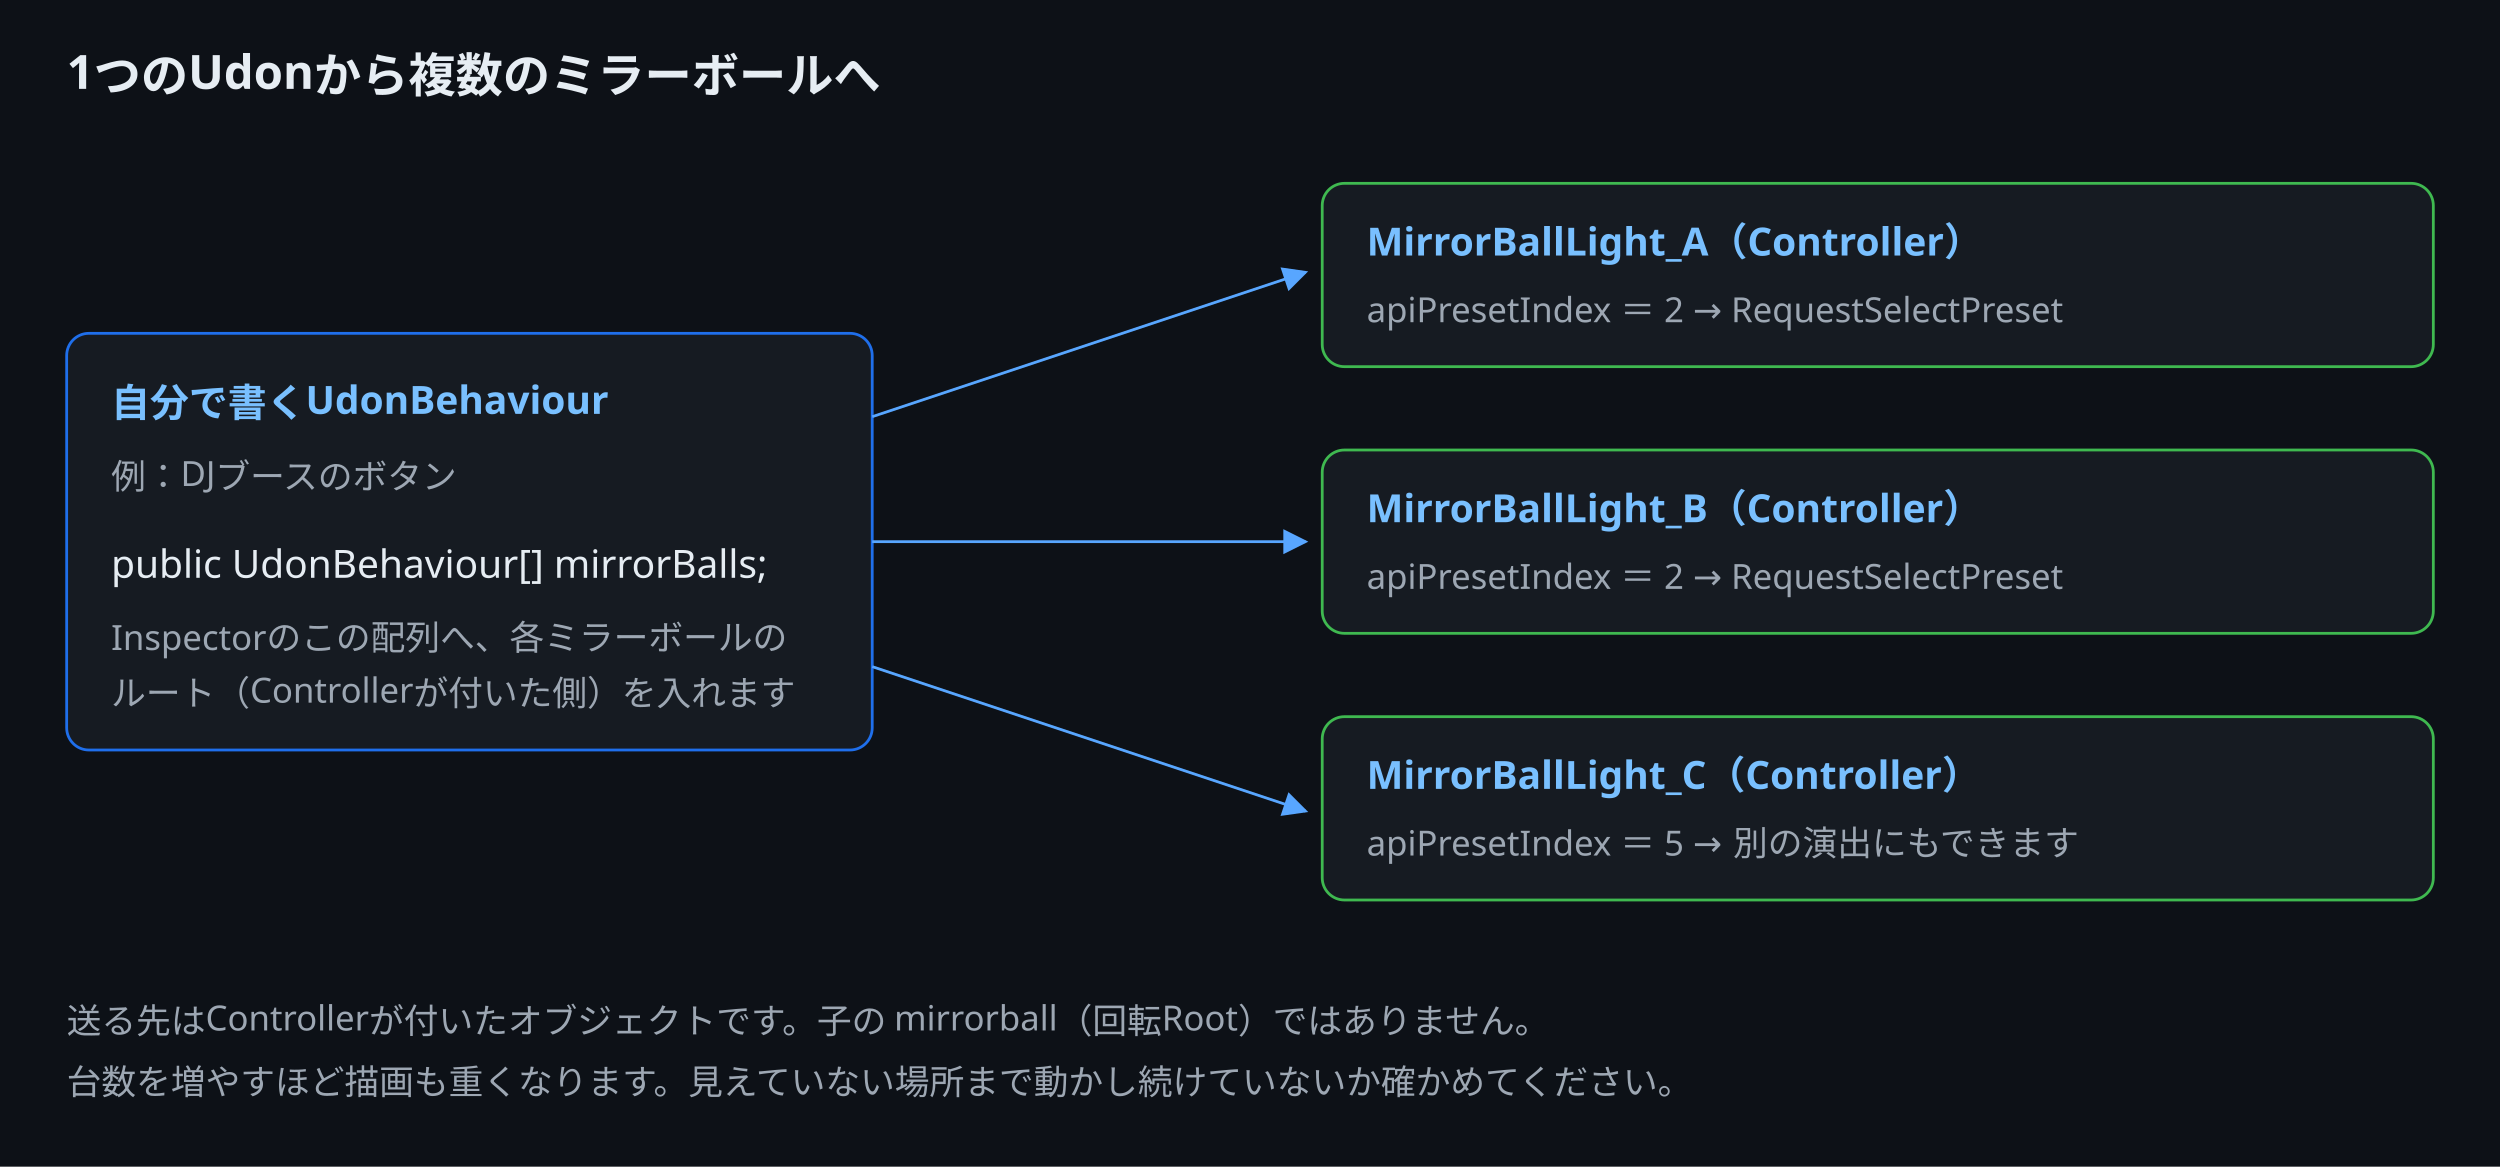
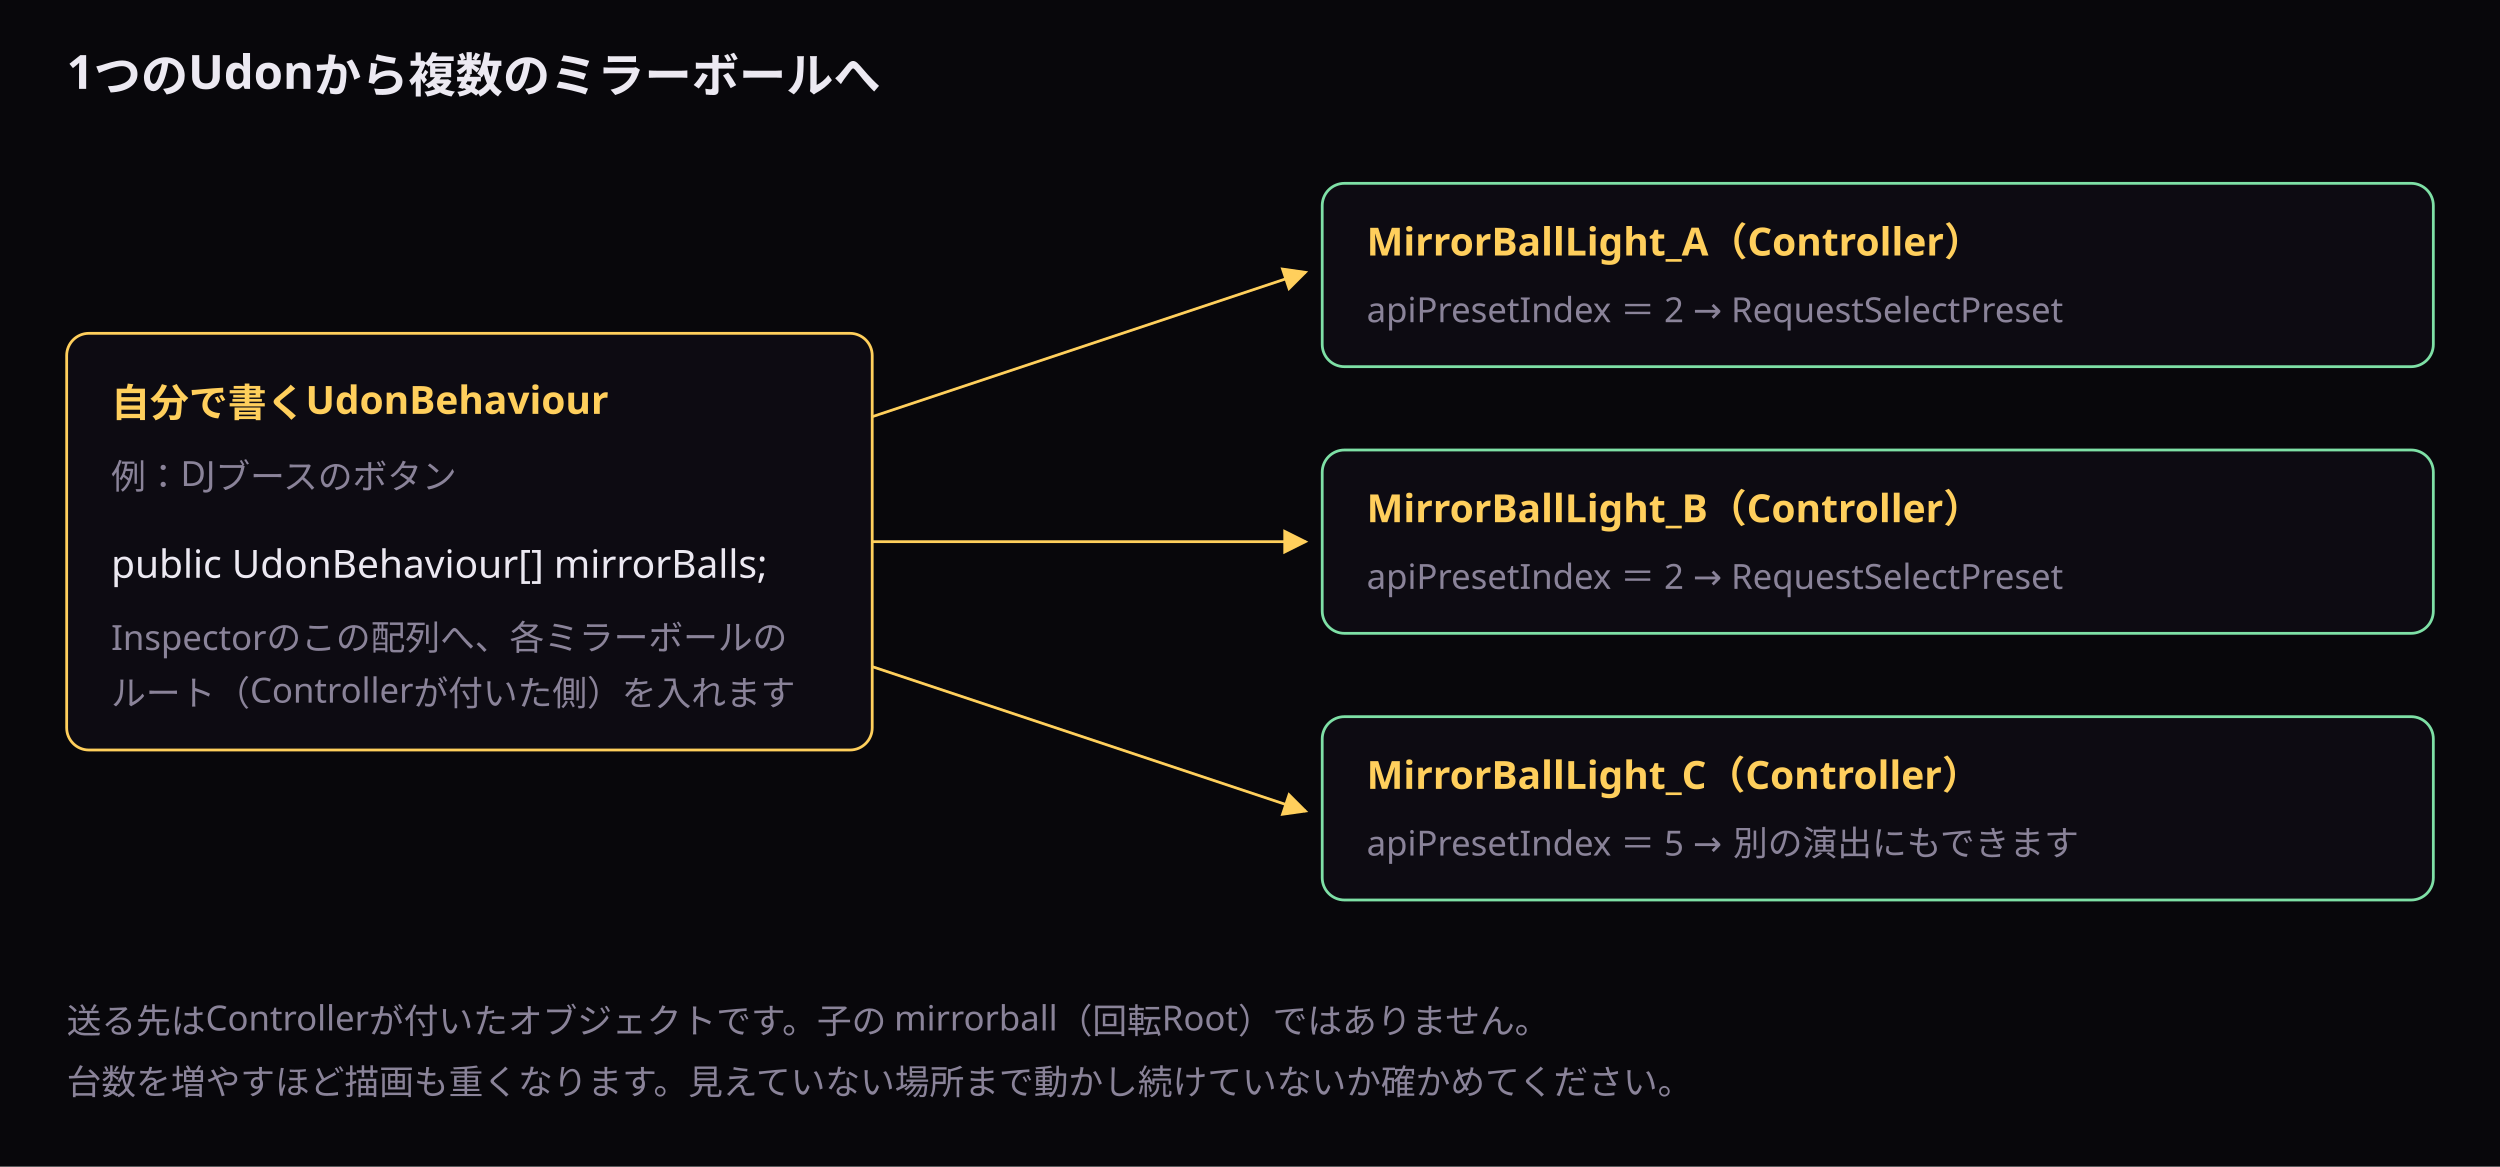
<svg xmlns="http://www.w3.org/2000/svg" viewBox="0 0 900 420" role="img" aria-label="1つのUIから複数のミラーボールへ接続する構成">
  <style>
-  .bg{fill:#0d1117}
-  .box{fill:#161b22;stroke:#30363d;rx:8}
-  .ui{stroke:#1f6feb}
-  .ball{stroke:#3fb950}
-  .t{fill:#e6edf3;font:14px "Segoe UI","Noto Sans JP",sans-serif}
-  .h{fill:#79c0ff;font:bold 14px "Segoe UI","Noto Sans JP",sans-serif}
-  .m{fill:#9da7b3;font:12.5px "Segoe UI","Noto Sans JP",sans-serif}
-  .ttl{fill:#e6edf3;font:bold 17px "Segoe UI","Noto Sans JP",sans-serif}
+  .bg{fill:#08070b}
+  .box{fill:#0d0b12;stroke:#1b1823;rx:8}
+  .ui{stroke:#ffcf5c}
+  .ball{stroke:#7ee0a6}
+  .t{fill:#ece9f2;font:14px "Segoe UI","Hiragino Kaku Gothic ProN","Yu Gothic UI","Meiryo",sans-serif}
+  .h{fill:#ffcf5c;font:bold 14px "Segoe UI","Hiragino Kaku Gothic ProN","Yu Gothic UI","Meiryo",sans-serif}
+  .m{fill:#8a8399;font:12.5px "Segoe UI","Hiragino Kaku Gothic ProN","Yu Gothic UI","Meiryo",sans-serif}
+  .ttl{fill:#ece9f2;font:bold 17px "Segoe UI","Hiragino Kaku Gothic ProN","Yu Gothic UI","Meiryo",sans-serif}
</style>
  <rect class="bg" width="900" height="420" />
  <text class="ttl" x="24" y="32">1つのUdonから複数のミラーボールへ</text>
  <defs>
    <marker id="c" markerWidth="9" markerHeight="9" refX="8" refY="4.5" orient="auto">
-       <path d="M0,0 L9,4.5 L0,9 z" fill="#58a6ff" />
+       <path d="M0,0 L9,4.5 L0,9 z" fill="#ffcf5c" />
    </marker>
  </defs>
  <rect class="box ui" x="24" y="120" width="290" height="150" />
  <text class="h" x="40" y="150">自分で書くUdonBehaviour</text>
  <text class="m" x="40" y="176">例：DJブースのボタン</text>
  <text class="t" x="40" y="208">public UdonBehaviour[] mirrorBalls;</text>
  <text class="m" x="40" y="234">Inspectorのこの配列へ、各ミラーボールの</text>
  <text class="m" x="40" y="254">ルート（Controllerが付いた側）を入れます</text>
-   <line x1="314" y1="150" x2="470" y2="98" stroke="#58a6ff" marker-end="url(#c)" />
-   <line x1="314" y1="195" x2="470" y2="195" stroke="#58a6ff" marker-end="url(#c)" />
-   <line x1="314" y1="240" x2="470" y2="292" stroke="#58a6ff" marker-end="url(#c)" />
+   <line x1="314" y1="150" x2="470" y2="98" stroke="#ffcf5c" marker-end="url(#c)" />
+   <line x1="314" y1="195" x2="470" y2="195" stroke="#ffcf5c" marker-end="url(#c)" />
+   <line x1="314" y1="240" x2="470" y2="292" stroke="#ffcf5c" marker-end="url(#c)" />
  <rect class="box ball" x="476" y="66" width="400" height="66" />
  <text class="h" x="492" y="92">MirrorBallLight_A（Controller）</text>
  <text class="m" x="492" y="116">apiPresetIndex ＝ 2 → RequestSelectPreset</text>
  <rect class="box ball" x="476" y="162" width="400" height="66" />
  <text class="h" x="492" y="188">MirrorBallLight_B（Controller）</text>
  <text class="m" x="492" y="212">apiPresetIndex ＝ 2 → RequestSelectPreset</text>
  <rect class="box ball" x="476" y="258" width="400" height="66" />
  <text class="h" x="492" y="284">MirrorBallLight_C（Controller）</text>
  <text class="m" x="492" y="308">apiPresetIndex ＝ 5 → 別の演出にもできます</text>
  <text class="m" x="24" y="372">送る先はControllerが付いたオブジェクトです。子の mirrorball（回転Root）ではありません。</text>
  <text class="m" x="24" y="394">台数を増やすほど描画も重くなります。見えていない場所まで動かし続けていないか確かめてください。</text>
</svg>
